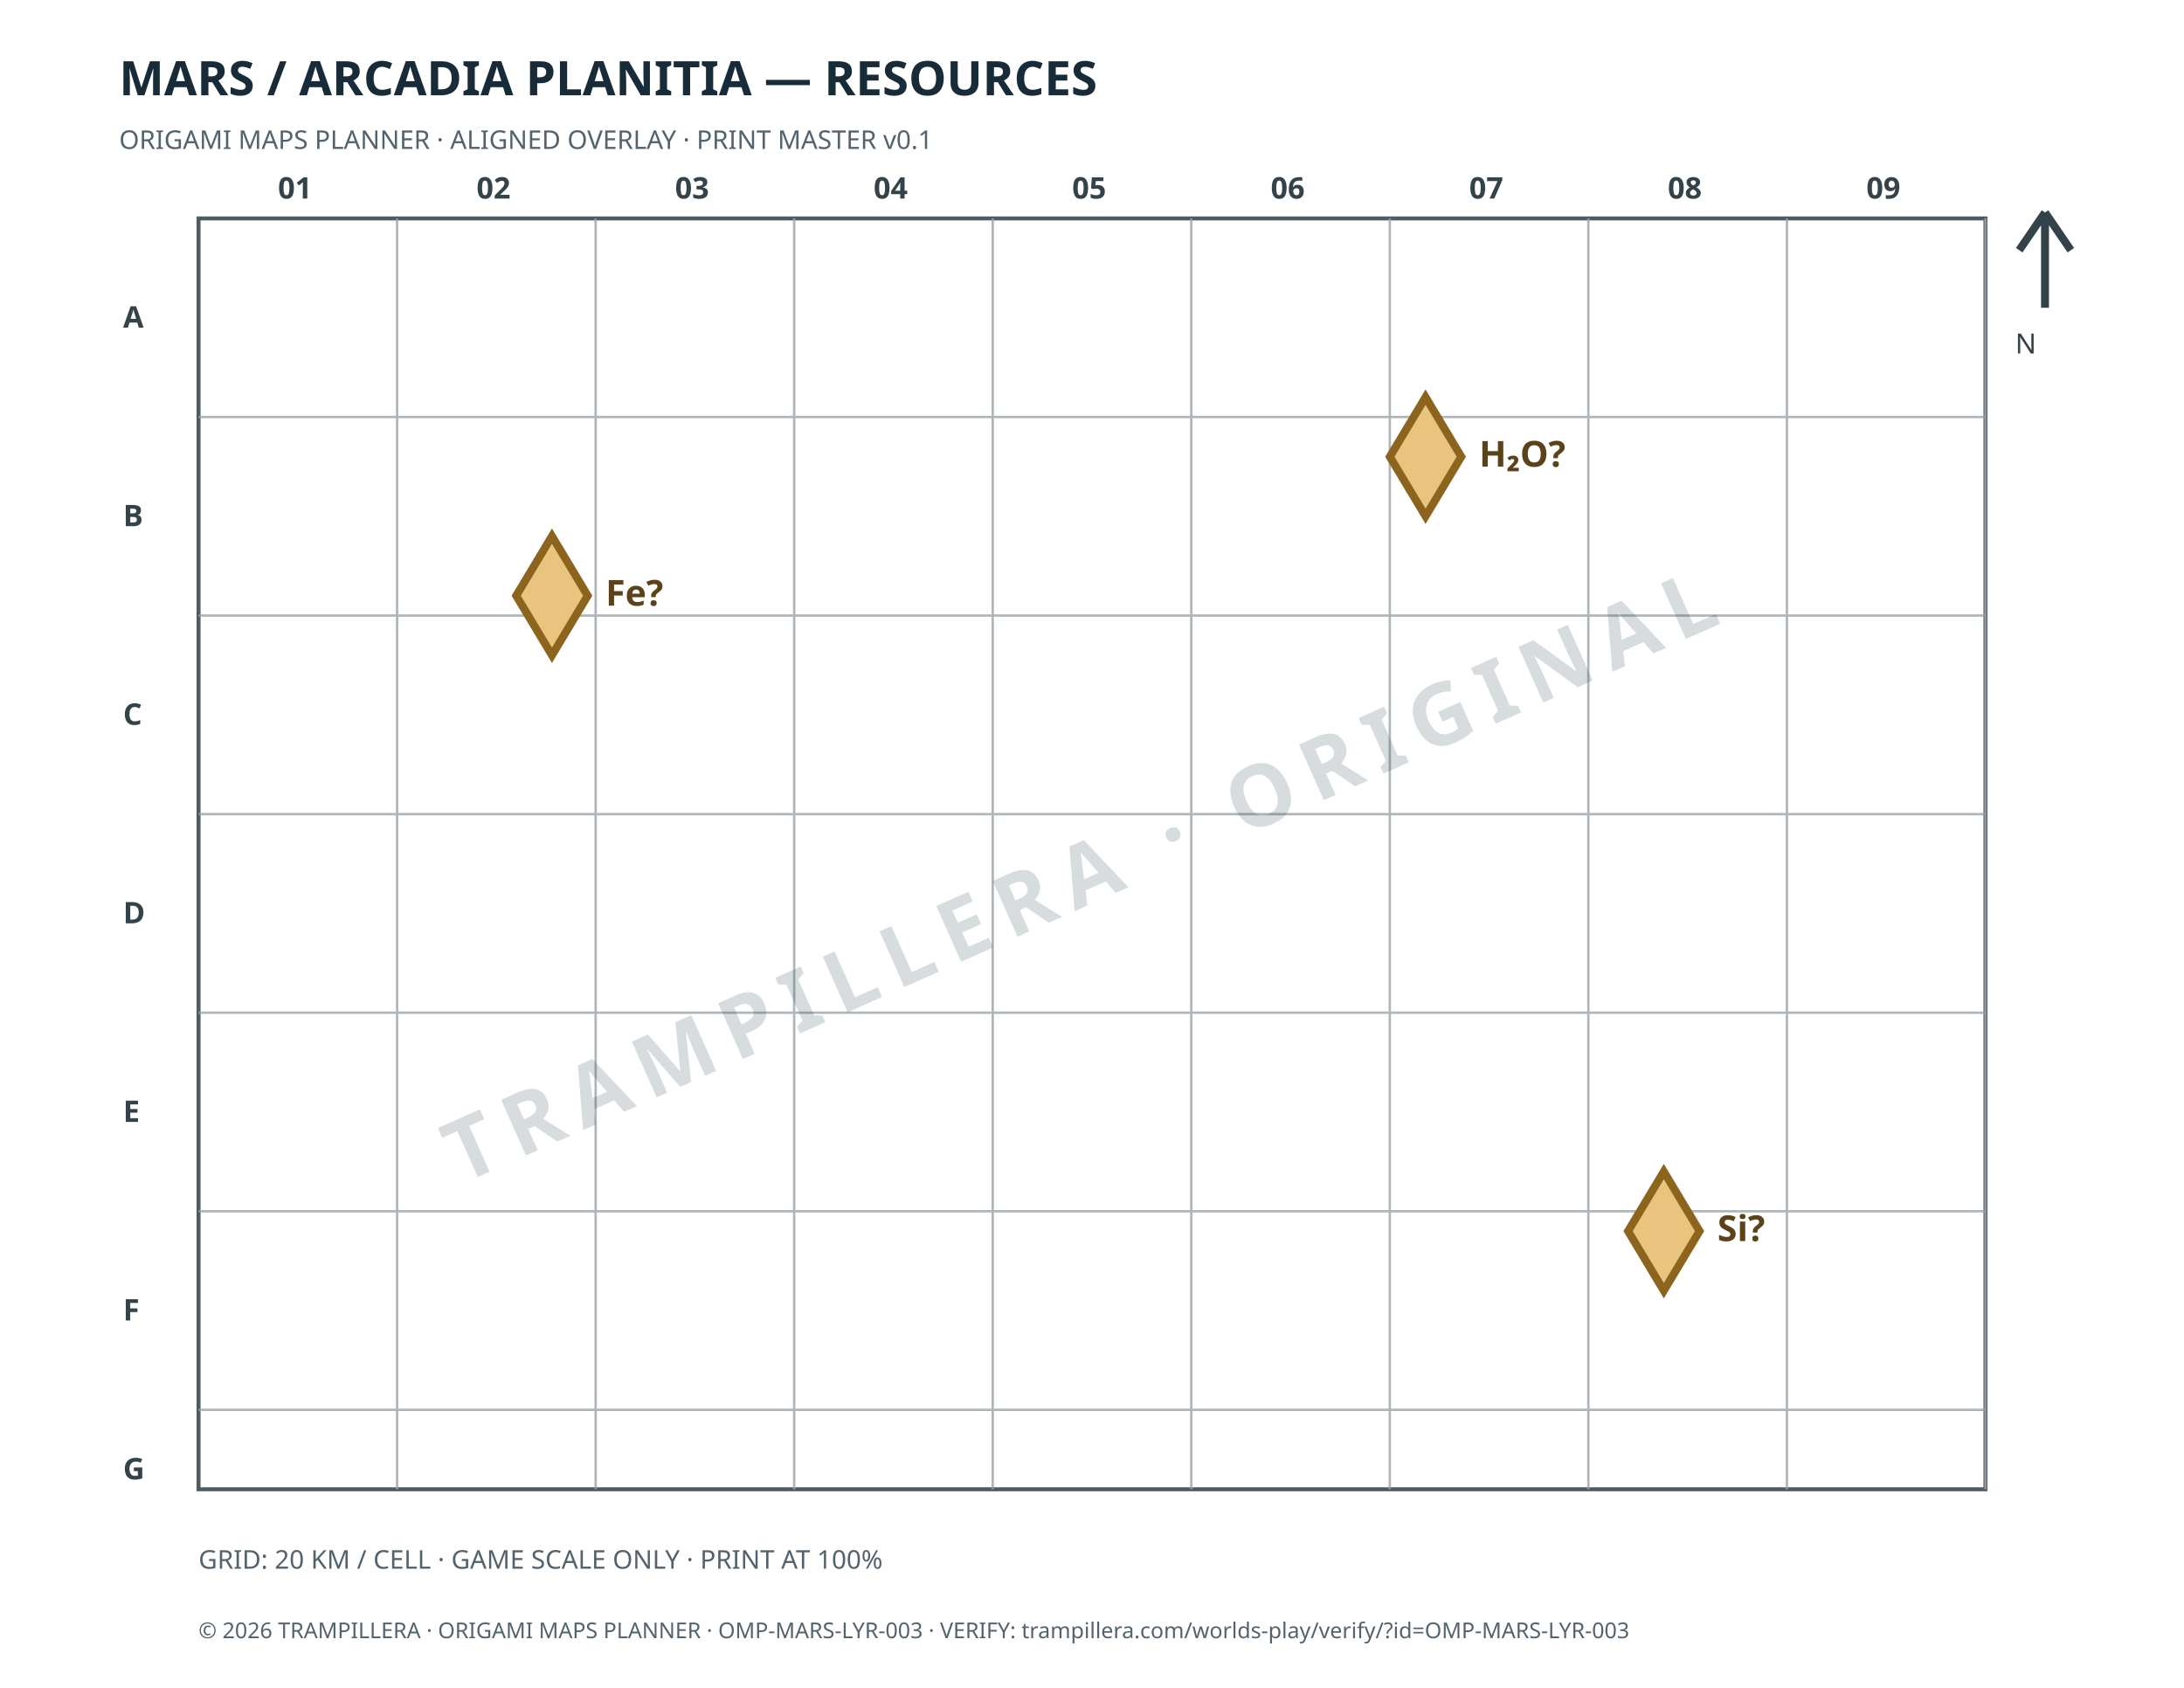
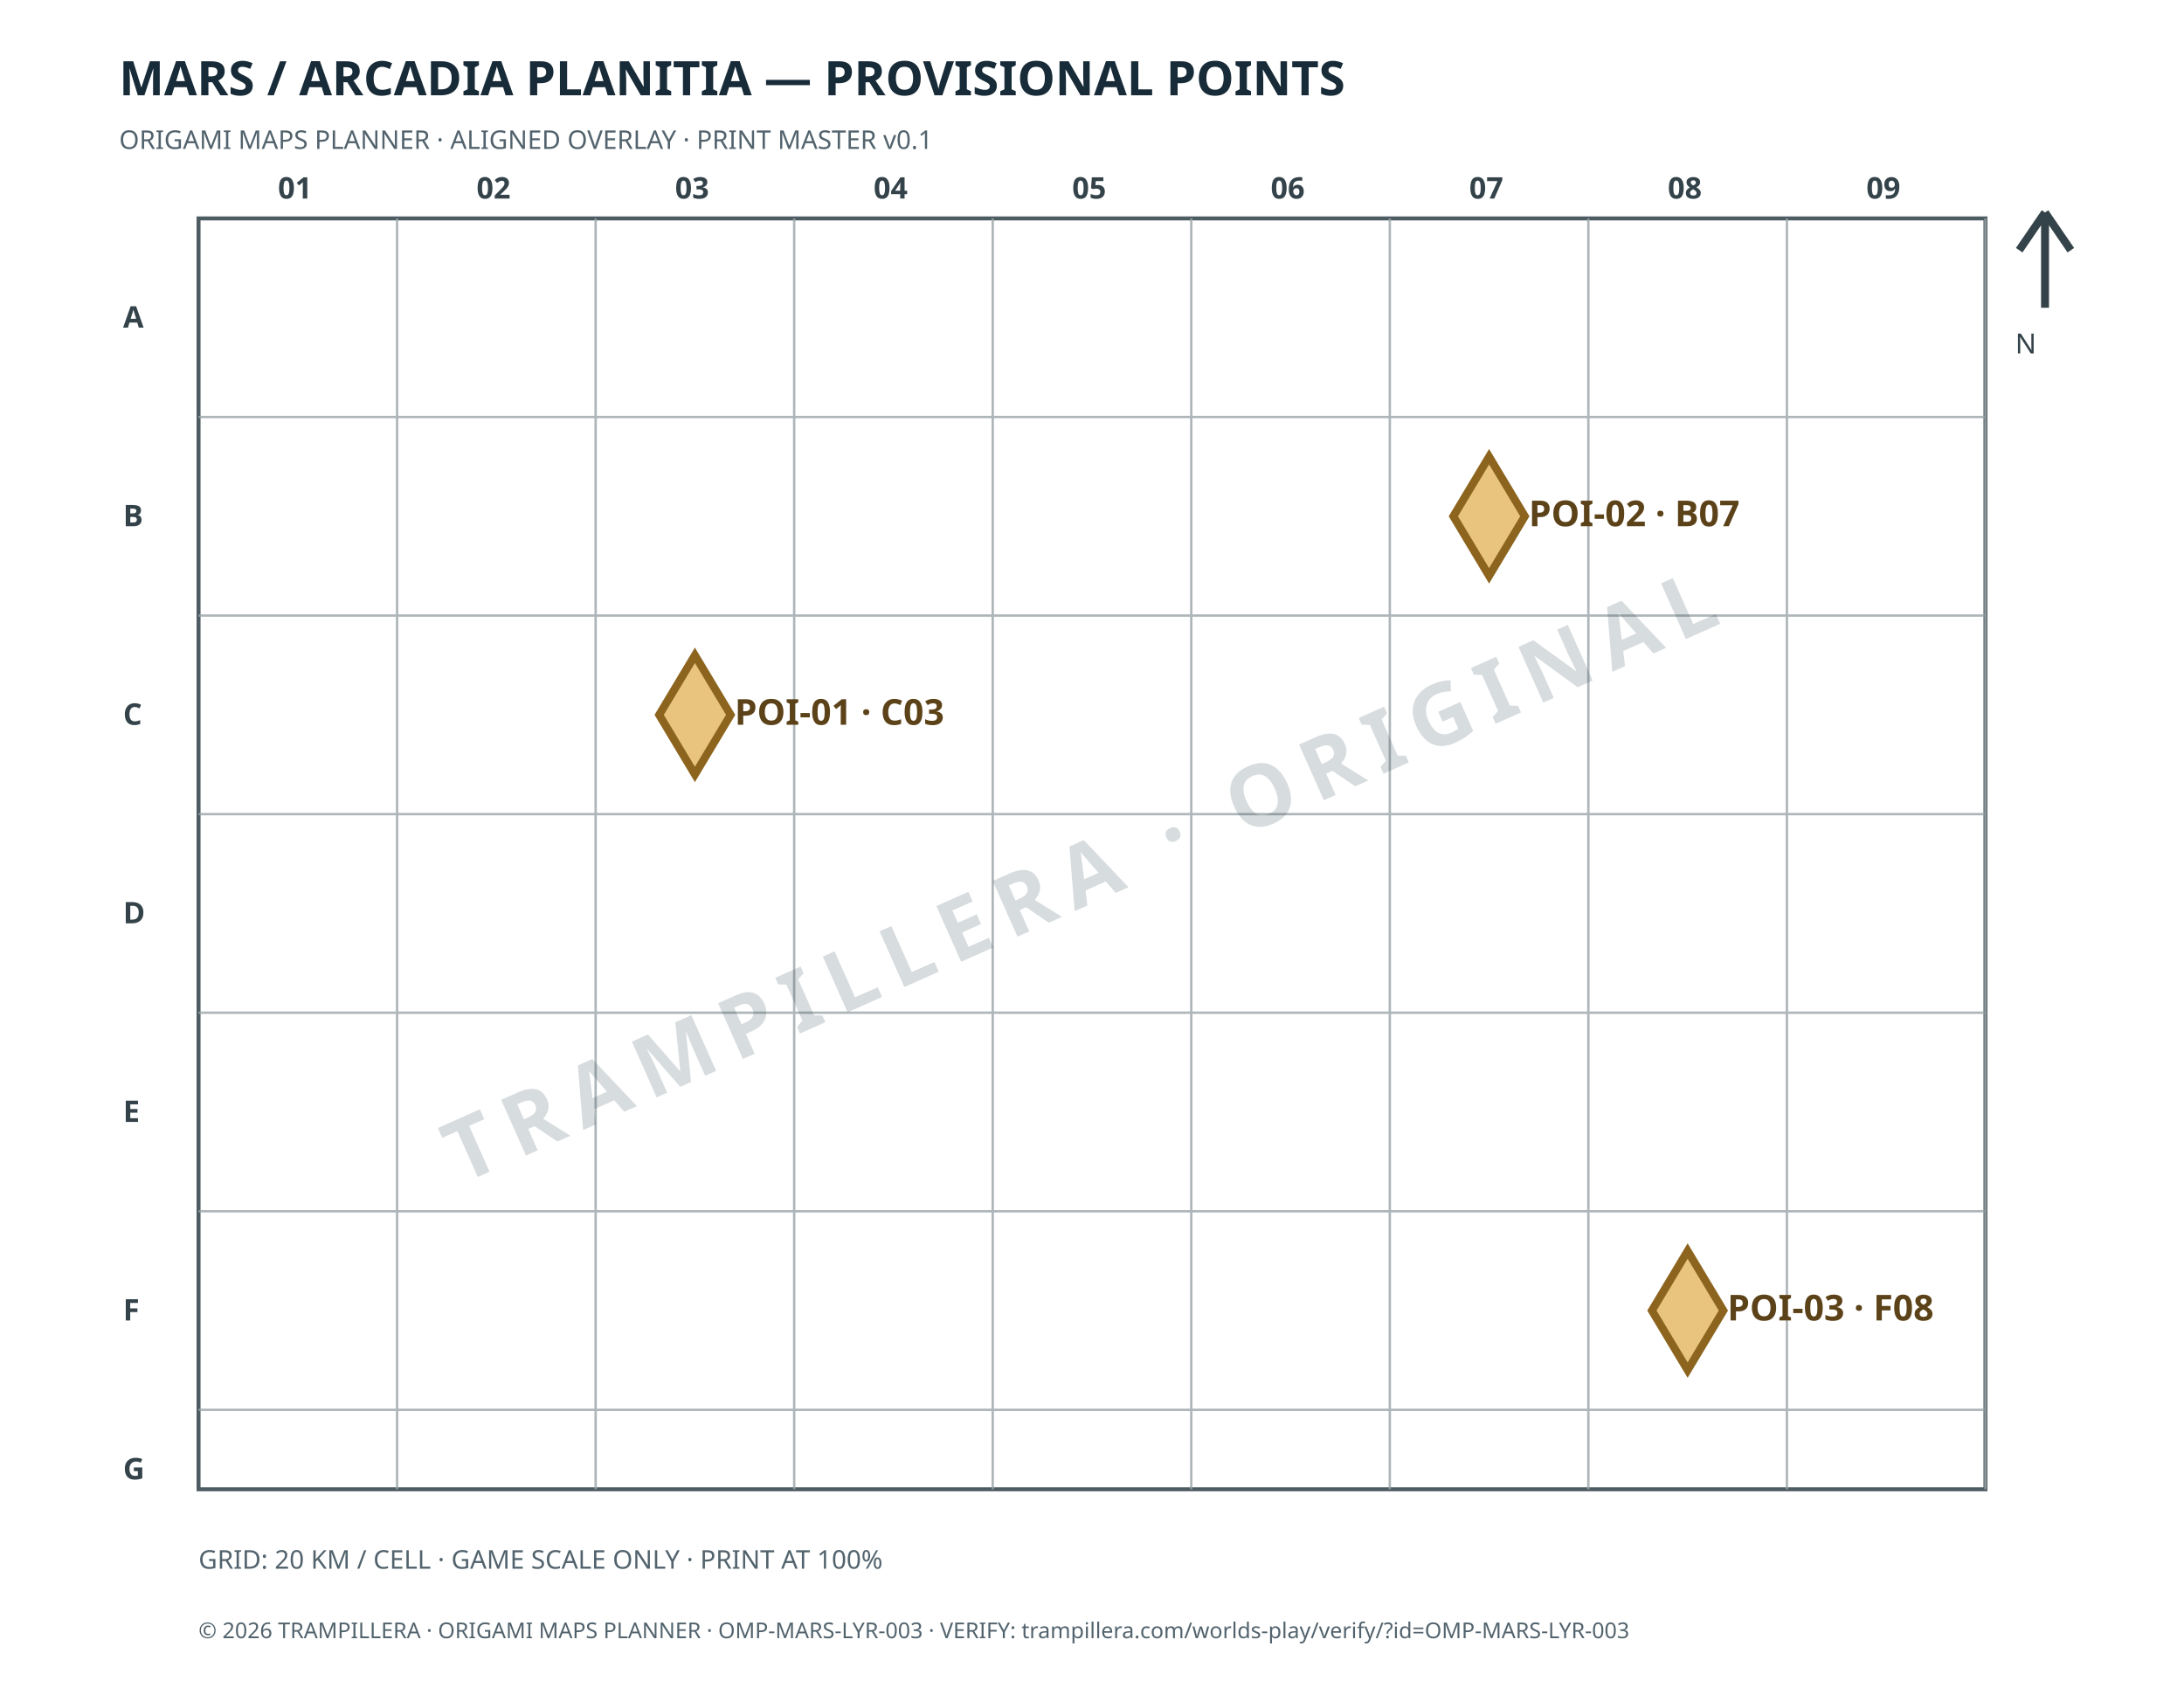
<svg xmlns="http://www.w3.org/2000/svg" width="3300" height="2550" viewBox="0 0 1100 850" role="img" aria-labelledby="t d">
-   <text x="60" y="48" font-family="sans-serif" font-size="24" font-weight="700" fill="#182b38">MARS / ARCADIA PLANITIA — RESOURCES</text>
+   <text x="60" y="48" font-family="sans-serif" font-size="24" font-weight="700" fill="#182b38">MARS / ARCADIA PLANITIA — PROVISIONAL POINTS</text>
  <text x="60" y="75" font-family="sans-serif" font-size="13" fill="#52636d">ORIGAMI MAPS PLANNER · ALIGNED OVERLAY · PRINT MASTER v0.1</text>
  <rect x="100" y="110" width="900" height="640" fill="none" stroke="#4d5b62" stroke-width="2" />
  <g fill="none" stroke="#9aa4a8" stroke-width="1.2" opacity=".8">
    <path d="M200 110V750M300 110V750M400 110V750M500 110V750M600 110V750M700 110V750M800 110V750M900 110V750M1000 110V750M100 210H1000M100 310H1000M100 410H1000M100 510H1000M100 610H1000M100 710H1000" />
  </g>
  <g font-family="sans-serif" font-size="15" font-weight="700" fill="#34434a">
    <text x="140" y="100">01</text>
    <text x="240" y="100">02</text>
    <text x="340" y="100">03</text>
    <text x="440" y="100">04</text>
    <text x="540" y="100">05</text>
    <text x="640" y="100">06</text>
    <text x="740" y="100">07</text>
    <text x="840" y="100">08</text>
    <text x="940" y="100">09</text>
    <text x="62" y="165">A</text>
    <text x="62" y="265">B</text>
    <text x="62" y="365">C</text>
    <text x="62" y="465">D</text>
    <text x="62" y="565">E</text>
    <text x="62" y="665">F</text>
    <text x="62" y="745">G</text>
  </g>
  <path d="M1030 155v-48m0 0l-13 19m13-19l13 19" stroke="#34434a" stroke-width="4" fill="none" />
  <text x="1015" y="178" font-family="sans-serif" font-size="14" fill="#34434a">N</text>
  <text x="100" y="790" font-family="sans-serif" font-size="13" fill="#52636d">GRID: 20 KM / CELL · GAME SCALE ONLY · PRINT AT 100%</text>
  <g fill="#e8c47e" stroke="#8c641e" stroke-width="4">
-     <path d="M260 300l18-30 18 30-18 30z" />
-     <path d="M700 230l18-30 18 30-18 30z" />
-     <path d="M820 620l18-30 18 30-18 30z" />
+     <path d="M332 360l18-30 18 30-18 30z" />
+     <path d="M732 260l18-30 18 30-18 30z" />
+     <path d="M832 660l18-30 18 30-18 30z" />
  </g>
  <g font-family="sans-serif" font-size="18" font-weight="700" fill="#5c4218">
-     <text x="305" y="305">Fe?</text>
-     <text x="745" y="235">H₂O?</text>
-     <text x="865" y="625">Si?</text>
+     <text x="370" y="365">POI-01 · C03</text>
+     <text x="770" y="265">POI-02 · B07</text>
+     <text x="870" y="665">POI-03 · F08</text>
  </g>
  <text x="100" y="825" font-family="sans-serif" font-size="11" fill="#52636d">© 2026 TRAMPILLERA · ORIGAMI MAPS PLANNER · OMP-MARS-LYR-003 · VERIFY: trampillera.com/worlds-play/verify/?id=OMP-MARS-LYR-003</text>
  <g id="trampillera-visible-watermark" pointer-events="none" opacity=".18">
    <text x="550" y="455" text-anchor="middle" transform="rotate(-24 550 455)" font-family="sans-serif" font-size="43" font-weight="700" letter-spacing="7" fill="#243b49">TRAMPILLERA · ORIGINAL</text>
  </g>
</svg>
